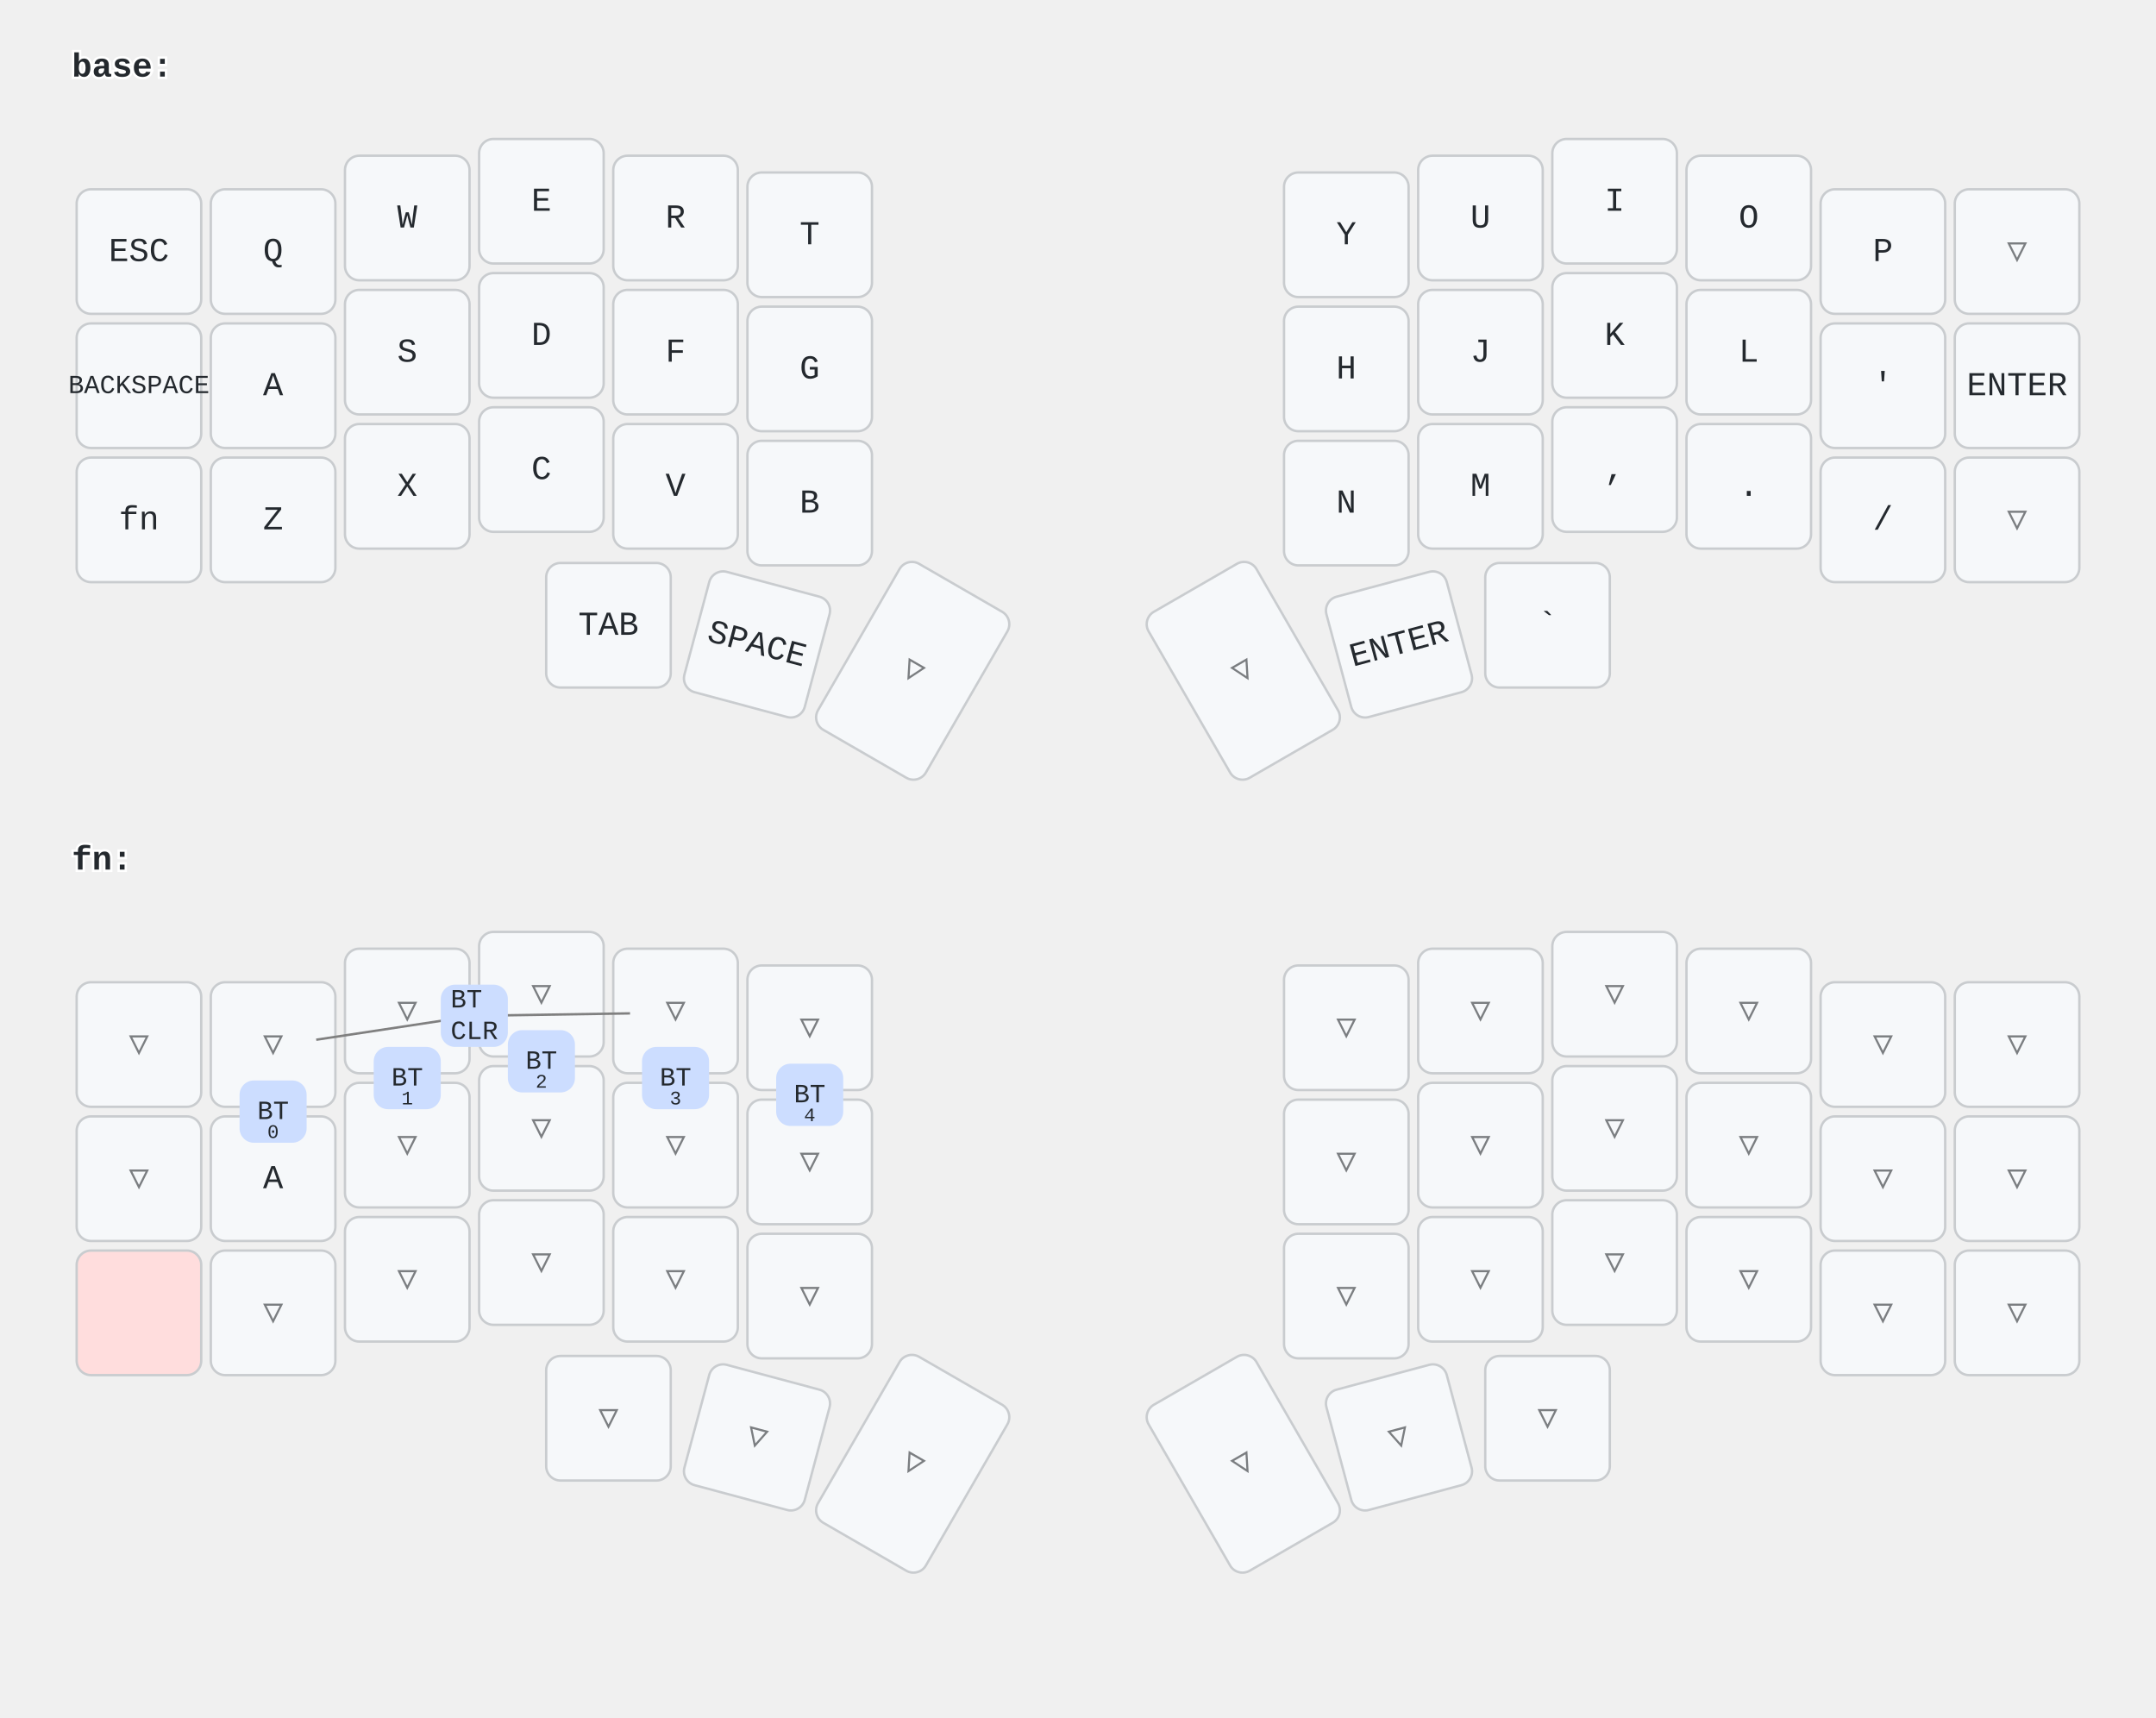
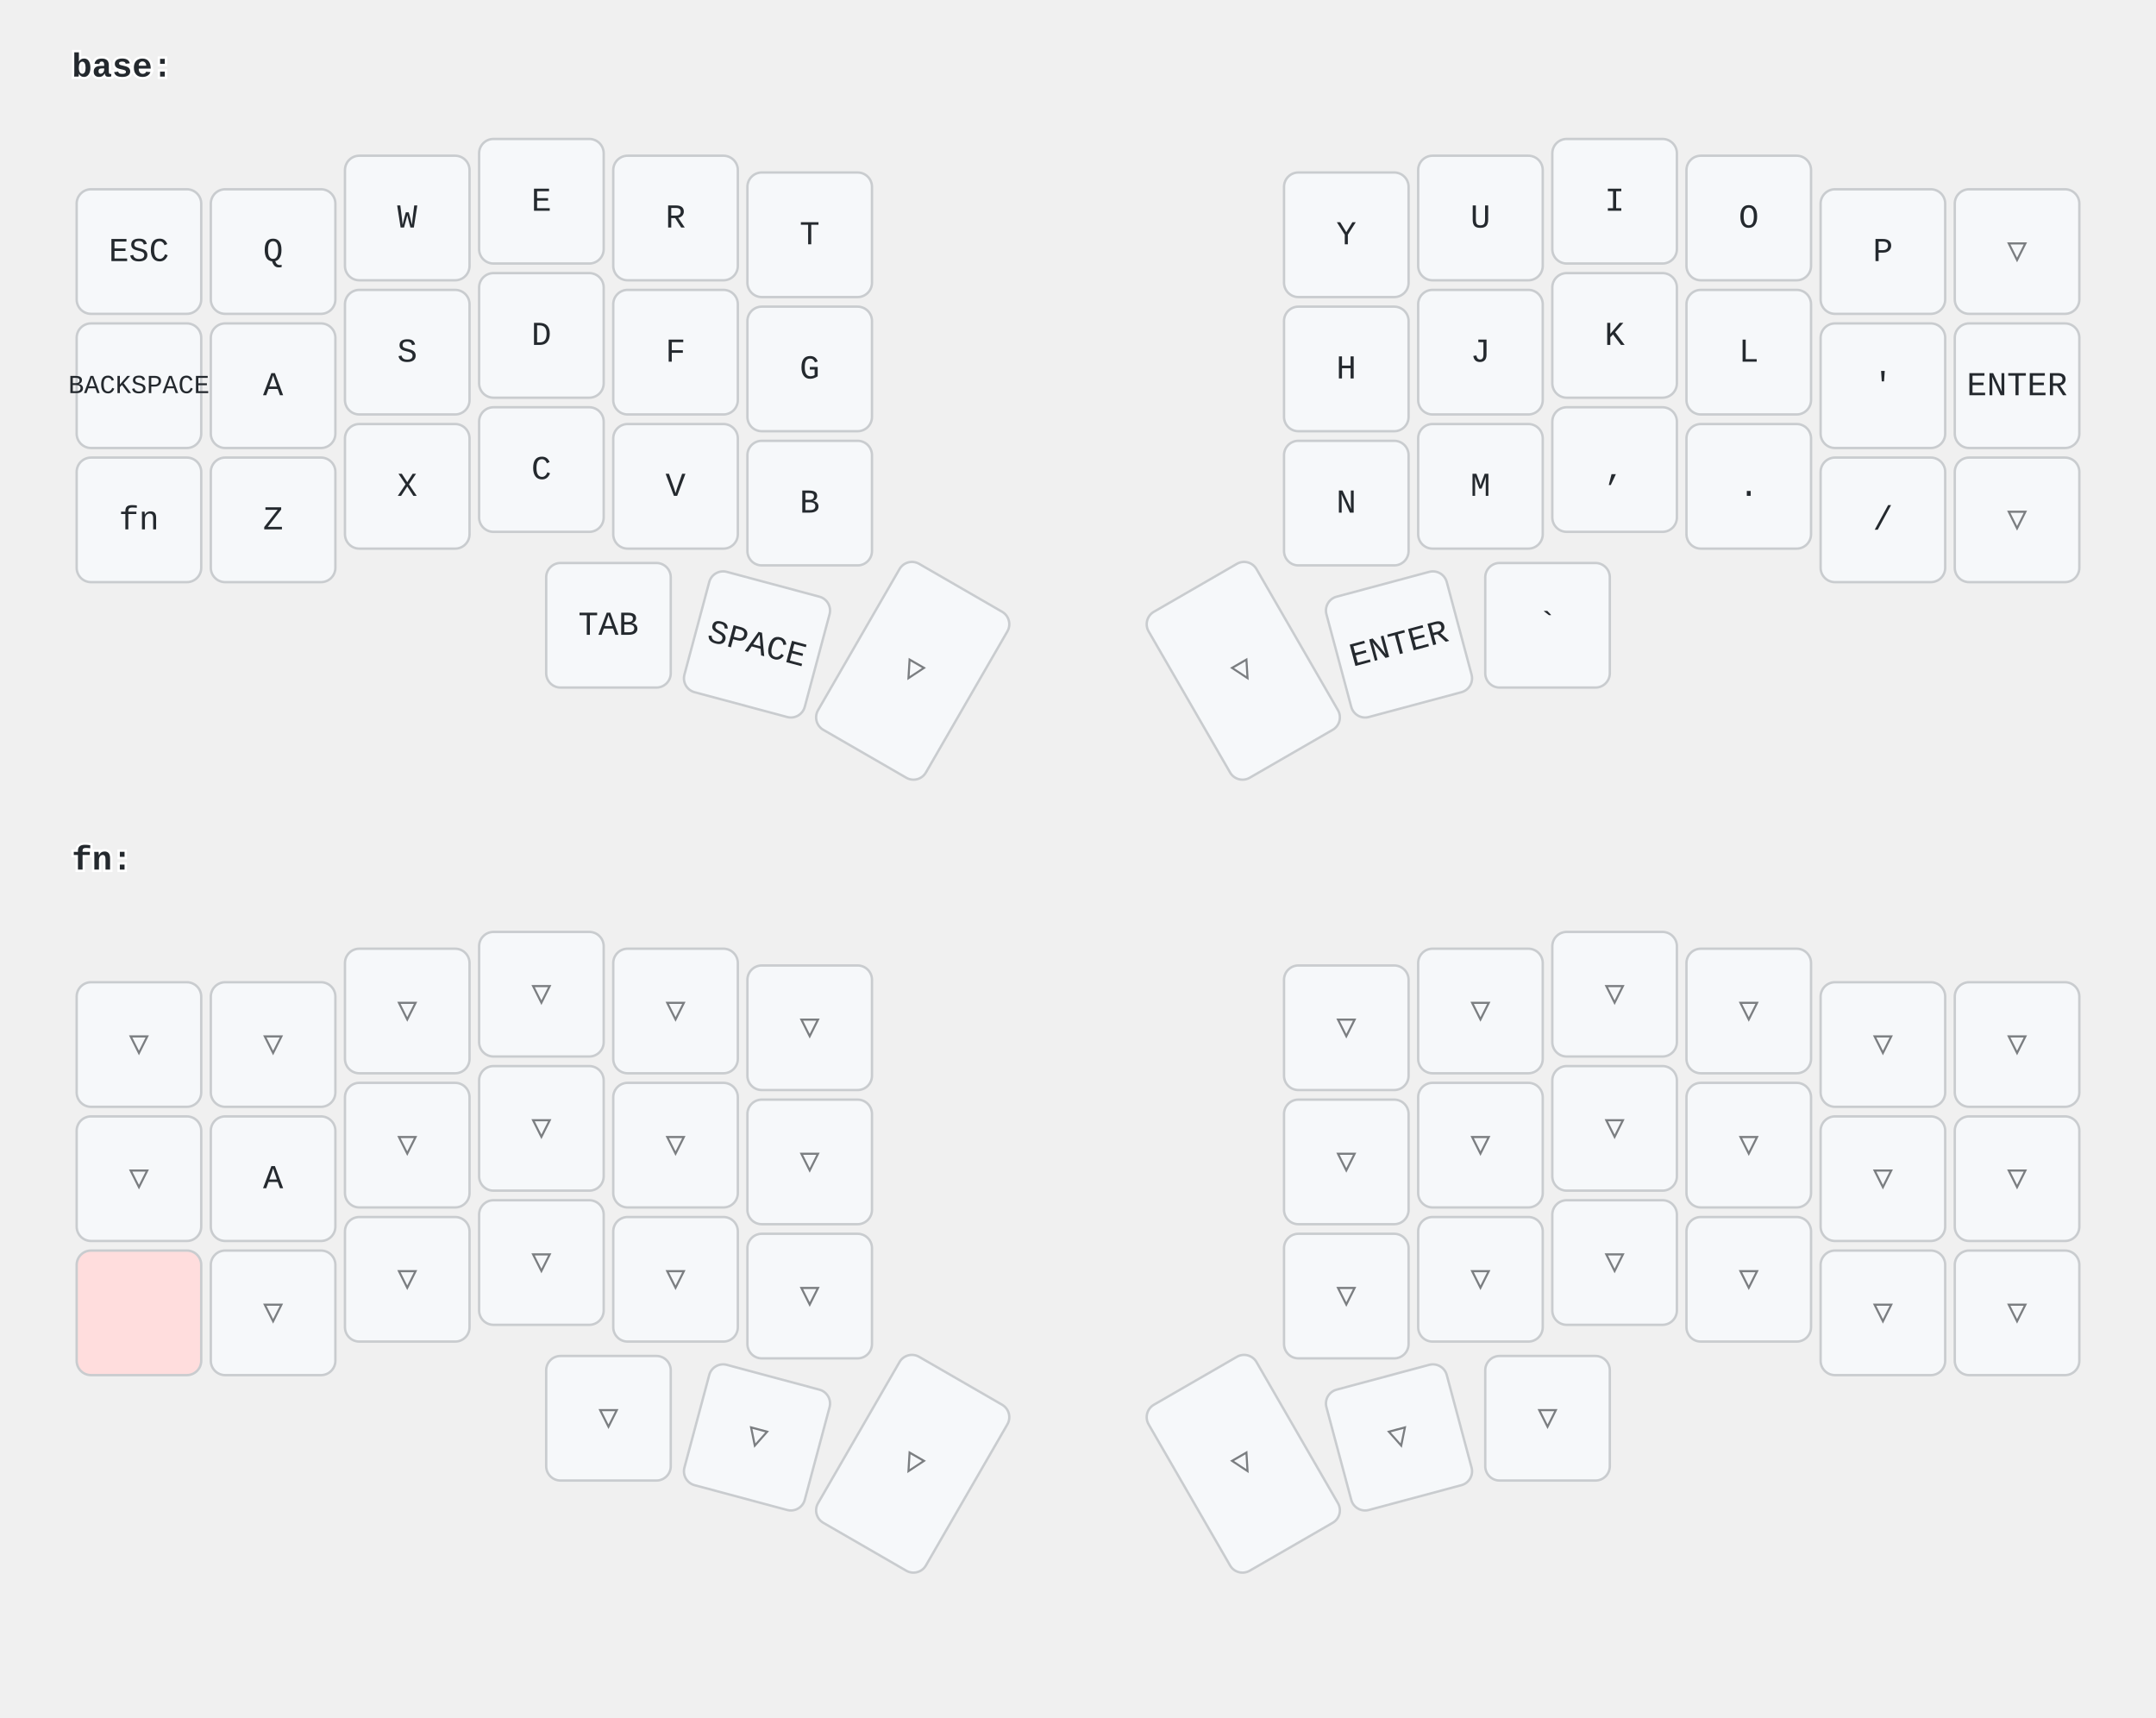
<svg xmlns="http://www.w3.org/2000/svg" width="900" height="717" viewBox="0 0 900 717" class="keymap">
  <style>/* inherit to force styles through use tags */
svg path {
    fill: inherit;
}

/* font and background color specifications */
svg.keymap {
    font-family: SFMono-Regular,Consolas,Liberation Mono,Menlo,monospace;
    font-size: 14px;
    font-kerning: normal;
    text-rendering: optimizeLegibility;
    fill: #24292e;
}

/* default key styling */
rect.key {
    fill: #f6f8fa;
    stroke: #c9cccf;
    stroke-width: 1;
}

/* default key side styling, only used is draw_key_sides is set */
rect.side {
    filter: brightness(90%);
}

/* color accent for combo boxes */
rect.combo, rect.combo-separate {
    fill: #cdf;
}

/* color accent for held keys */
rect.held, rect.combo.held {
    fill: #fdd;
}

/* color accent for ghost (optional) keys */
rect.ghost, rect.combo.ghost {
    stroke-dasharray: 4, 4;
    stroke-width: 2;
}

text {
    text-anchor: middle;
    dominant-baseline: middle;
}

/* styling for layer labels */
text.label {
    font-weight: bold;
    text-anchor: start;
    stroke: white;
    stroke-width: 2;
    paint-order: stroke;
}

/* styling for combo tap, and key hold/shifted label text */
text.combo, text.hold, text.shifted {
    font-size: 11px;
}

text.hold {
    text-anchor: middle;
    dominant-baseline: auto;
}

text.shifted {
    text-anchor: middle;
    dominant-baseline: hanging;
}

/* styling for hold/shifted label text in combo box */
text.combo.hold, text.combo.shifted {
    font-size: 8px;
}

/* lighter symbol for transparent keys */
text.trans {
    fill: #7b7e81;
}

/* styling for combo dendrons */
path.combo {
    stroke-width: 1;
    stroke: gray;
    fill: none;
}

/* Start Tabler Icons Cleanup */
/* cannot use height/width with glyphs */
.icon-tabler &gt; path {
    fill: inherit;
    stroke: inherit;
    stroke-width: 2;
}
/* hide tabler's default box */
.icon-tabler &gt; path[stroke="none"][fill="none"] {
    visibility: hidden;
}
/* End Tabler Icons Cleanup */
</style>
  <g transform="translate(30, 0)" class="layer-base">
    <text x="0" y="28" class="label">base:</text>
    <g transform="translate(0, 56)">
      <g transform="translate(28, 49)" class="key keypos-0">
        <rect rx="6" ry="6" x="-26" y="-26" width="52" height="52" class="key" />
        <text x="0" y="0" class="key tap">ESC</text>
      </g>
      <g transform="translate(84, 49)" class="key keypos-1">
        <rect rx="6" ry="6" x="-26" y="-26" width="52" height="52" class="key" />
        <text x="0" y="0" class="key tap">Q</text>
      </g>
      <g transform="translate(140, 35)" class="key keypos-2">
        <rect rx="6" ry="6" x="-26" y="-26" width="52" height="52" class="key" />
        <text x="0" y="0" class="key tap">W</text>
      </g>
      <g transform="translate(196, 28)" class="key keypos-3">
        <rect rx="6" ry="6" x="-26" y="-26" width="52" height="52" class="key" />
        <text x="0" y="0" class="key tap">E</text>
      </g>
      <g transform="translate(252, 35)" class="key keypos-4">
        <rect rx="6" ry="6" x="-26" y="-26" width="52" height="52" class="key" />
        <text x="0" y="0" class="key tap">R</text>
      </g>
      <g transform="translate(308, 42)" class="key keypos-5">
        <rect rx="6" ry="6" x="-26" y="-26" width="52" height="52" class="key" />
        <text x="0" y="0" class="key tap">T</text>
      </g>
      <g transform="translate(532, 42)" class="key keypos-6">
        <rect rx="6" ry="6" x="-26" y="-26" width="52" height="52" class="key" />
        <text x="0" y="0" class="key tap">Y</text>
      </g>
      <g transform="translate(588, 35)" class="key keypos-7">
        <rect rx="6" ry="6" x="-26" y="-26" width="52" height="52" class="key" />
        <text x="0" y="0" class="key tap">U</text>
      </g>
      <g transform="translate(644, 28)" class="key keypos-8">
        <rect rx="6" ry="6" x="-26" y="-26" width="52" height="52" class="key" />
        <text x="0" y="0" class="key tap">I</text>
      </g>
      <g transform="translate(700, 35)" class="key keypos-9">
        <rect rx="6" ry="6" x="-26" y="-26" width="52" height="52" class="key" />
        <text x="0" y="0" class="key tap">O</text>
      </g>
      <g transform="translate(756, 49)" class="key keypos-10">
        <rect rx="6" ry="6" x="-26" y="-26" width="52" height="52" class="key" />
        <text x="0" y="0" class="key tap">P</text>
      </g>
      <g transform="translate(812, 49)" class="key trans keypos-11">
        <rect rx="6" ry="6" x="-26" y="-26" width="52" height="52" class="key trans" />
        <text x="0" y="0" class="key trans tap">▽</text>
      </g>
      <g transform="translate(28, 105)" class="key keypos-12">
        <rect rx="6" ry="6" x="-26" y="-26" width="52" height="52" class="key" />
        <text x="0" y="0" class="key tap">
          <tspan style="font-size: 78%">BACKSPACE</tspan>
        </text>
      </g>
      <g transform="translate(84, 105)" class="key keypos-13">
        <rect rx="6" ry="6" x="-26" y="-26" width="52" height="52" class="key" />
        <text x="0" y="0" class="key tap">A</text>
      </g>
      <g transform="translate(140, 91)" class="key keypos-14">
        <rect rx="6" ry="6" x="-26" y="-26" width="52" height="52" class="key" />
        <text x="0" y="0" class="key tap">S</text>
      </g>
      <g transform="translate(196, 84)" class="key keypos-15">
        <rect rx="6" ry="6" x="-26" y="-26" width="52" height="52" class="key" />
        <text x="0" y="0" class="key tap">D</text>
      </g>
      <g transform="translate(252, 91)" class="key keypos-16">
        <rect rx="6" ry="6" x="-26" y="-26" width="52" height="52" class="key" />
        <text x="0" y="0" class="key tap">F</text>
      </g>
      <g transform="translate(308, 98)" class="key keypos-17">
        <rect rx="6" ry="6" x="-26" y="-26" width="52" height="52" class="key" />
        <text x="0" y="0" class="key tap">G</text>
      </g>
      <g transform="translate(532, 98)" class="key keypos-18">
        <rect rx="6" ry="6" x="-26" y="-26" width="52" height="52" class="key" />
        <text x="0" y="0" class="key tap">H</text>
      </g>
      <g transform="translate(588, 91)" class="key keypos-19">
        <rect rx="6" ry="6" x="-26" y="-26" width="52" height="52" class="key" />
        <text x="0" y="0" class="key tap">J</text>
      </g>
      <g transform="translate(644, 84)" class="key keypos-20">
        <rect rx="6" ry="6" x="-26" y="-26" width="52" height="52" class="key" />
        <text x="0" y="0" class="key tap">K</text>
      </g>
      <g transform="translate(700, 91)" class="key keypos-21">
        <rect rx="6" ry="6" x="-26" y="-26" width="52" height="52" class="key" />
        <text x="0" y="0" class="key tap">L</text>
      </g>
      <g transform="translate(756, 105)" class="key keypos-22">
        <rect rx="6" ry="6" x="-26" y="-26" width="52" height="52" class="key" />
        <text x="0" y="0" class="key tap">'</text>
      </g>
      <g transform="translate(812, 105)" class="key keypos-23">
        <rect rx="6" ry="6" x="-26" y="-26" width="52" height="52" class="key" />
        <text x="0" y="0" class="key tap">ENTER</text>
      </g>
      <g transform="translate(28, 161)" class="key keypos-24">
        <rect rx="6" ry="6" x="-26" y="-26" width="52" height="52" class="key" />
        <text x="0" y="0" class="key tap">fn</text>
      </g>
      <g transform="translate(84, 161)" class="key keypos-25">
        <rect rx="6" ry="6" x="-26" y="-26" width="52" height="52" class="key" />
        <text x="0" y="0" class="key tap">Z</text>
      </g>
      <g transform="translate(140, 147)" class="key keypos-26">
        <rect rx="6" ry="6" x="-26" y="-26" width="52" height="52" class="key" />
        <text x="0" y="0" class="key tap">X</text>
      </g>
      <g transform="translate(196, 140)" class="key keypos-27">
        <rect rx="6" ry="6" x="-26" y="-26" width="52" height="52" class="key" />
        <text x="0" y="0" class="key tap">C</text>
      </g>
      <g transform="translate(252, 147)" class="key keypos-28">
        <rect rx="6" ry="6" x="-26" y="-26" width="52" height="52" class="key" />
        <text x="0" y="0" class="key tap">V</text>
      </g>
      <g transform="translate(308, 154)" class="key keypos-29">
        <rect rx="6" ry="6" x="-26" y="-26" width="52" height="52" class="key" />
        <text x="0" y="0" class="key tap">B</text>
      </g>
      <g transform="translate(532, 154)" class="key keypos-30">
        <rect rx="6" ry="6" x="-26" y="-26" width="52" height="52" class="key" />
        <text x="0" y="0" class="key tap">N</text>
      </g>
      <g transform="translate(588, 147)" class="key keypos-31">
        <rect rx="6" ry="6" x="-26" y="-26" width="52" height="52" class="key" />
        <text x="0" y="0" class="key tap">M</text>
      </g>
      <g transform="translate(644, 140)" class="key keypos-32">
        <rect rx="6" ry="6" x="-26" y="-26" width="52" height="52" class="key" />
        <text x="0" y="0" class="key tap">,</text>
      </g>
      <g transform="translate(700, 147)" class="key keypos-33">
        <rect rx="6" ry="6" x="-26" y="-26" width="52" height="52" class="key" />
        <text x="0" y="0" class="key tap">.</text>
      </g>
      <g transform="translate(756, 161)" class="key keypos-34">
        <rect rx="6" ry="6" x="-26" y="-26" width="52" height="52" class="key" />
        <text x="0" y="0" class="key tap">/</text>
      </g>
      <g transform="translate(812, 161)" class="key trans keypos-35">
        <rect rx="6" ry="6" x="-26" y="-26" width="52" height="52" class="key trans" />
        <text x="0" y="0" class="key trans tap">▽</text>
      </g>
      <g transform="translate(224, 205)" class="key keypos-36">
        <rect rx="6" ry="6" x="-26" y="-26" width="52" height="52" class="key" />
        <text x="0" y="0" class="key tap">TAB</text>
      </g>
      <g transform="translate(286, 213) rotate(15.0)" class="key keypos-37">
        <rect rx="6" ry="6" x="-26" y="-26" width="52" height="52" class="key" />
        <text x="0" y="0" class="key tap">SPACE</text>
      </g>
      <g transform="translate(351, 224) rotate(30.0)" class="key trans keypos-38">
        <rect rx="6" ry="6" x="-26" y="-40" width="52" height="80" class="key trans" />
        <text x="0" y="0" class="key trans tap">▽</text>
      </g>
      <g transform="translate(489, 224) rotate(-30.0)" class="key trans keypos-39">
        <rect rx="6" ry="6" x="-26" y="-40" width="52" height="80" class="key trans" />
        <text x="0" y="0" class="key trans tap">▽</text>
      </g>
      <g transform="translate(554, 213) rotate(-15.0)" class="key keypos-40">
        <rect rx="6" ry="6" x="-26" y="-26" width="52" height="52" class="key" />
        <text x="0" y="0" class="key tap">ENTER</text>
      </g>
      <g transform="translate(616, 205)" class="key keypos-41">
        <rect rx="6" ry="6" x="-26" y="-26" width="52" height="52" class="key" />
        <text x="0" y="0" class="key tap">`</text>
      </g>
    </g>
  </g>
  <g transform="translate(30, 331)" class="layer-fn">
    <text x="0" y="28" class="label">fn:</text>
    <g transform="translate(0, 56)">
      <g transform="translate(28, 49)" class="key trans keypos-0">
        <rect rx="6" ry="6" x="-26" y="-26" width="52" height="52" class="key trans" />
        <text x="0" y="0" class="key trans tap">▽</text>
      </g>
      <g transform="translate(84, 49)" class="key trans keypos-1">
        <rect rx="6" ry="6" x="-26" y="-26" width="52" height="52" class="key trans" />
        <text x="0" y="0" class="key trans tap">▽</text>
      </g>
      <g transform="translate(140, 35)" class="key trans keypos-2">
        <rect rx="6" ry="6" x="-26" y="-26" width="52" height="52" class="key trans" />
        <text x="0" y="0" class="key trans tap">▽</text>
      </g>
      <g transform="translate(196, 28)" class="key trans keypos-3">
        <rect rx="6" ry="6" x="-26" y="-26" width="52" height="52" class="key trans" />
        <text x="0" y="0" class="key trans tap">▽</text>
      </g>
      <g transform="translate(252, 35)" class="key trans keypos-4">
        <rect rx="6" ry="6" x="-26" y="-26" width="52" height="52" class="key trans" />
        <text x="0" y="0" class="key trans tap">▽</text>
      </g>
      <g transform="translate(308, 42)" class="key trans keypos-5">
        <rect rx="6" ry="6" x="-26" y="-26" width="52" height="52" class="key trans" />
        <text x="0" y="0" class="key trans tap">▽</text>
      </g>
      <g transform="translate(532, 42)" class="key trans keypos-6">
        <rect rx="6" ry="6" x="-26" y="-26" width="52" height="52" class="key trans" />
        <text x="0" y="0" class="key trans tap">▽</text>
      </g>
      <g transform="translate(588, 35)" class="key trans keypos-7">
        <rect rx="6" ry="6" x="-26" y="-26" width="52" height="52" class="key trans" />
        <text x="0" y="0" class="key trans tap">▽</text>
      </g>
      <g transform="translate(644, 28)" class="key trans keypos-8">
        <rect rx="6" ry="6" x="-26" y="-26" width="52" height="52" class="key trans" />
        <text x="0" y="0" class="key trans tap">▽</text>
      </g>
      <g transform="translate(700, 35)" class="key trans keypos-9">
        <rect rx="6" ry="6" x="-26" y="-26" width="52" height="52" class="key trans" />
        <text x="0" y="0" class="key trans tap">▽</text>
      </g>
      <g transform="translate(756, 49)" class="key trans keypos-10">
        <rect rx="6" ry="6" x="-26" y="-26" width="52" height="52" class="key trans" />
        <text x="0" y="0" class="key trans tap">▽</text>
      </g>
      <g transform="translate(812, 49)" class="key trans keypos-11">
        <rect rx="6" ry="6" x="-26" y="-26" width="52" height="52" class="key trans" />
        <text x="0" y="0" class="key trans tap">▽</text>
      </g>
      <g transform="translate(28, 105)" class="key trans keypos-12">
        <rect rx="6" ry="6" x="-26" y="-26" width="52" height="52" class="key trans" />
        <text x="0" y="0" class="key trans tap">▽</text>
      </g>
      <g transform="translate(84, 105)" class="key keypos-13">
        <rect rx="6" ry="6" x="-26" y="-26" width="52" height="52" class="key" />
        <text x="0" y="0" class="key tap">A</text>
      </g>
      <g transform="translate(140, 91)" class="key trans keypos-14">
        <rect rx="6" ry="6" x="-26" y="-26" width="52" height="52" class="key trans" />
        <text x="0" y="0" class="key trans tap">▽</text>
      </g>
      <g transform="translate(196, 84)" class="key trans keypos-15">
        <rect rx="6" ry="6" x="-26" y="-26" width="52" height="52" class="key trans" />
        <text x="0" y="0" class="key trans tap">▽</text>
      </g>
      <g transform="translate(252, 91)" class="key trans keypos-16">
        <rect rx="6" ry="6" x="-26" y="-26" width="52" height="52" class="key trans" />
        <text x="0" y="0" class="key trans tap">▽</text>
      </g>
      <g transform="translate(308, 98)" class="key trans keypos-17">
        <rect rx="6" ry="6" x="-26" y="-26" width="52" height="52" class="key trans" />
        <text x="0" y="0" class="key trans tap">▽</text>
      </g>
      <g transform="translate(532, 98)" class="key trans keypos-18">
        <rect rx="6" ry="6" x="-26" y="-26" width="52" height="52" class="key trans" />
        <text x="0" y="0" class="key trans tap">▽</text>
      </g>
      <g transform="translate(588, 91)" class="key trans keypos-19">
        <rect rx="6" ry="6" x="-26" y="-26" width="52" height="52" class="key trans" />
        <text x="0" y="0" class="key trans tap">▽</text>
      </g>
      <g transform="translate(644, 84)" class="key trans keypos-20">
        <rect rx="6" ry="6" x="-26" y="-26" width="52" height="52" class="key trans" />
        <text x="0" y="0" class="key trans tap">▽</text>
      </g>
      <g transform="translate(700, 91)" class="key trans keypos-21">
        <rect rx="6" ry="6" x="-26" y="-26" width="52" height="52" class="key trans" />
        <text x="0" y="0" class="key trans tap">▽</text>
      </g>
      <g transform="translate(756, 105)" class="key trans keypos-22">
        <rect rx="6" ry="6" x="-26" y="-26" width="52" height="52" class="key trans" />
        <text x="0" y="0" class="key trans tap">▽</text>
      </g>
      <g transform="translate(812, 105)" class="key trans keypos-23">
        <rect rx="6" ry="6" x="-26" y="-26" width="52" height="52" class="key trans" />
        <text x="0" y="0" class="key trans tap">▽</text>
      </g>
      <g transform="translate(28, 161)" class="key held keypos-24">
        <rect rx="6" ry="6" x="-26" y="-26" width="52" height="52" class="key held" />
      </g>
      <g transform="translate(84, 161)" class="key trans keypos-25">
        <rect rx="6" ry="6" x="-26" y="-26" width="52" height="52" class="key trans" />
        <text x="0" y="0" class="key trans tap">▽</text>
      </g>
      <g transform="translate(140, 147)" class="key trans keypos-26">
        <rect rx="6" ry="6" x="-26" y="-26" width="52" height="52" class="key trans" />
        <text x="0" y="0" class="key trans tap">▽</text>
      </g>
      <g transform="translate(196, 140)" class="key trans keypos-27">
        <rect rx="6" ry="6" x="-26" y="-26" width="52" height="52" class="key trans" />
        <text x="0" y="0" class="key trans tap">▽</text>
      </g>
      <g transform="translate(252, 147)" class="key trans keypos-28">
        <rect rx="6" ry="6" x="-26" y="-26" width="52" height="52" class="key trans" />
        <text x="0" y="0" class="key trans tap">▽</text>
      </g>
      <g transform="translate(308, 154)" class="key trans keypos-29">
        <rect rx="6" ry="6" x="-26" y="-26" width="52" height="52" class="key trans" />
        <text x="0" y="0" class="key trans tap">▽</text>
      </g>
      <g transform="translate(532, 154)" class="key trans keypos-30">
        <rect rx="6" ry="6" x="-26" y="-26" width="52" height="52" class="key trans" />
        <text x="0" y="0" class="key trans tap">▽</text>
      </g>
      <g transform="translate(588, 147)" class="key trans keypos-31">
        <rect rx="6" ry="6" x="-26" y="-26" width="52" height="52" class="key trans" />
        <text x="0" y="0" class="key trans tap">▽</text>
      </g>
      <g transform="translate(644, 140)" class="key trans keypos-32">
        <rect rx="6" ry="6" x="-26" y="-26" width="52" height="52" class="key trans" />
        <text x="0" y="0" class="key trans tap">▽</text>
      </g>
      <g transform="translate(700, 147)" class="key trans keypos-33">
        <rect rx="6" ry="6" x="-26" y="-26" width="52" height="52" class="key trans" />
        <text x="0" y="0" class="key trans tap">▽</text>
      </g>
      <g transform="translate(756, 161)" class="key trans keypos-34">
        <rect rx="6" ry="6" x="-26" y="-26" width="52" height="52" class="key trans" />
        <text x="0" y="0" class="key trans tap">▽</text>
      </g>
      <g transform="translate(812, 161)" class="key trans keypos-35">
        <rect rx="6" ry="6" x="-26" y="-26" width="52" height="52" class="key trans" />
        <text x="0" y="0" class="key trans tap">▽</text>
      </g>
      <g transform="translate(224, 205)" class="key trans keypos-36">
        <rect rx="6" ry="6" x="-26" y="-26" width="52" height="52" class="key trans" />
        <text x="0" y="0" class="key trans tap">▽</text>
      </g>
      <g transform="translate(286, 213) rotate(15.0)" class="key trans keypos-37">
        <rect rx="6" ry="6" x="-26" y="-26" width="52" height="52" class="key trans" />
        <text x="0" y="0" class="key trans tap">▽</text>
      </g>
      <g transform="translate(351, 224) rotate(30.0)" class="key trans keypos-38">
        <rect rx="6" ry="6" x="-26" y="-40" width="52" height="80" class="key trans" />
        <text x="0" y="0" class="key trans tap">▽</text>
      </g>
      <g transform="translate(489, 224) rotate(-30.0)" class="key trans keypos-39">
        <rect rx="6" ry="6" x="-26" y="-40" width="52" height="80" class="key trans" />
        <text x="0" y="0" class="key trans tap">▽</text>
      </g>
      <g transform="translate(554, 213) rotate(-15.0)" class="key trans keypos-40">
        <rect rx="6" ry="6" x="-26" y="-26" width="52" height="52" class="key trans" />
        <text x="0" y="0" class="key trans tap">▽</text>
      </g>
      <g transform="translate(616, 205)" class="key trans keypos-41">
        <rect rx="6" ry="6" x="-26" y="-26" width="52" height="52" class="key trans" />
        <text x="0" y="0" class="key trans tap">▽</text>
      </g>
-       <g class="combo combopos-0">
-         <path d="M168,37 l-66,10" class="combo" />
-         <path d="M168,37 l65,-1" class="combo" />
-         <rect rx="6" ry="6" x="154" y="24" width="28" height="26" class="combo" />
-         <text x="168" y="37" class="combo tap">
-           <tspan x="168" dy="-0.6em">BT</tspan>
-           <tspan x="168" dy="1.2em">CLR</tspan>
-         </text>
-       </g>
-       <g class="combo combopos-1">
-         <rect rx="6" ry="6" x="70" y="64" width="28" height="26" class="combo" />
-         <text x="84" y="77" class="combo tap">BT</text>
-         <text x="84" y="88" class="combo hold">0</text>
-       </g>
-       <g class="combo combopos-2">
-         <rect rx="6" ry="6" x="126" y="50" width="28" height="26" class="combo" />
-         <text x="140" y="63" class="combo tap">BT</text>
-         <text x="140" y="74" class="combo hold">1</text>
-       </g>
-       <g class="combo combopos-3">
-         <rect rx="6" ry="6" x="182" y="43" width="28" height="26" class="combo" />
-         <text x="196" y="56" class="combo tap">BT</text>
-         <text x="196" y="67" class="combo hold">2</text>
-       </g>
-       <g class="combo combopos-4">
-         <rect rx="6" ry="6" x="238" y="50" width="28" height="26" class="combo" />
-         <text x="252" y="63" class="combo tap">BT</text>
-         <text x="252" y="74" class="combo hold">3</text>
-       </g>
-       <g class="combo combopos-5">
-         <rect rx="6" ry="6" x="294" y="57" width="28" height="26" class="combo" />
-         <text x="308" y="70" class="combo tap">BT</text>
-         <text x="308" y="81" class="combo hold">4</text>
-       </g>
    </g>
  </g>
</svg>
